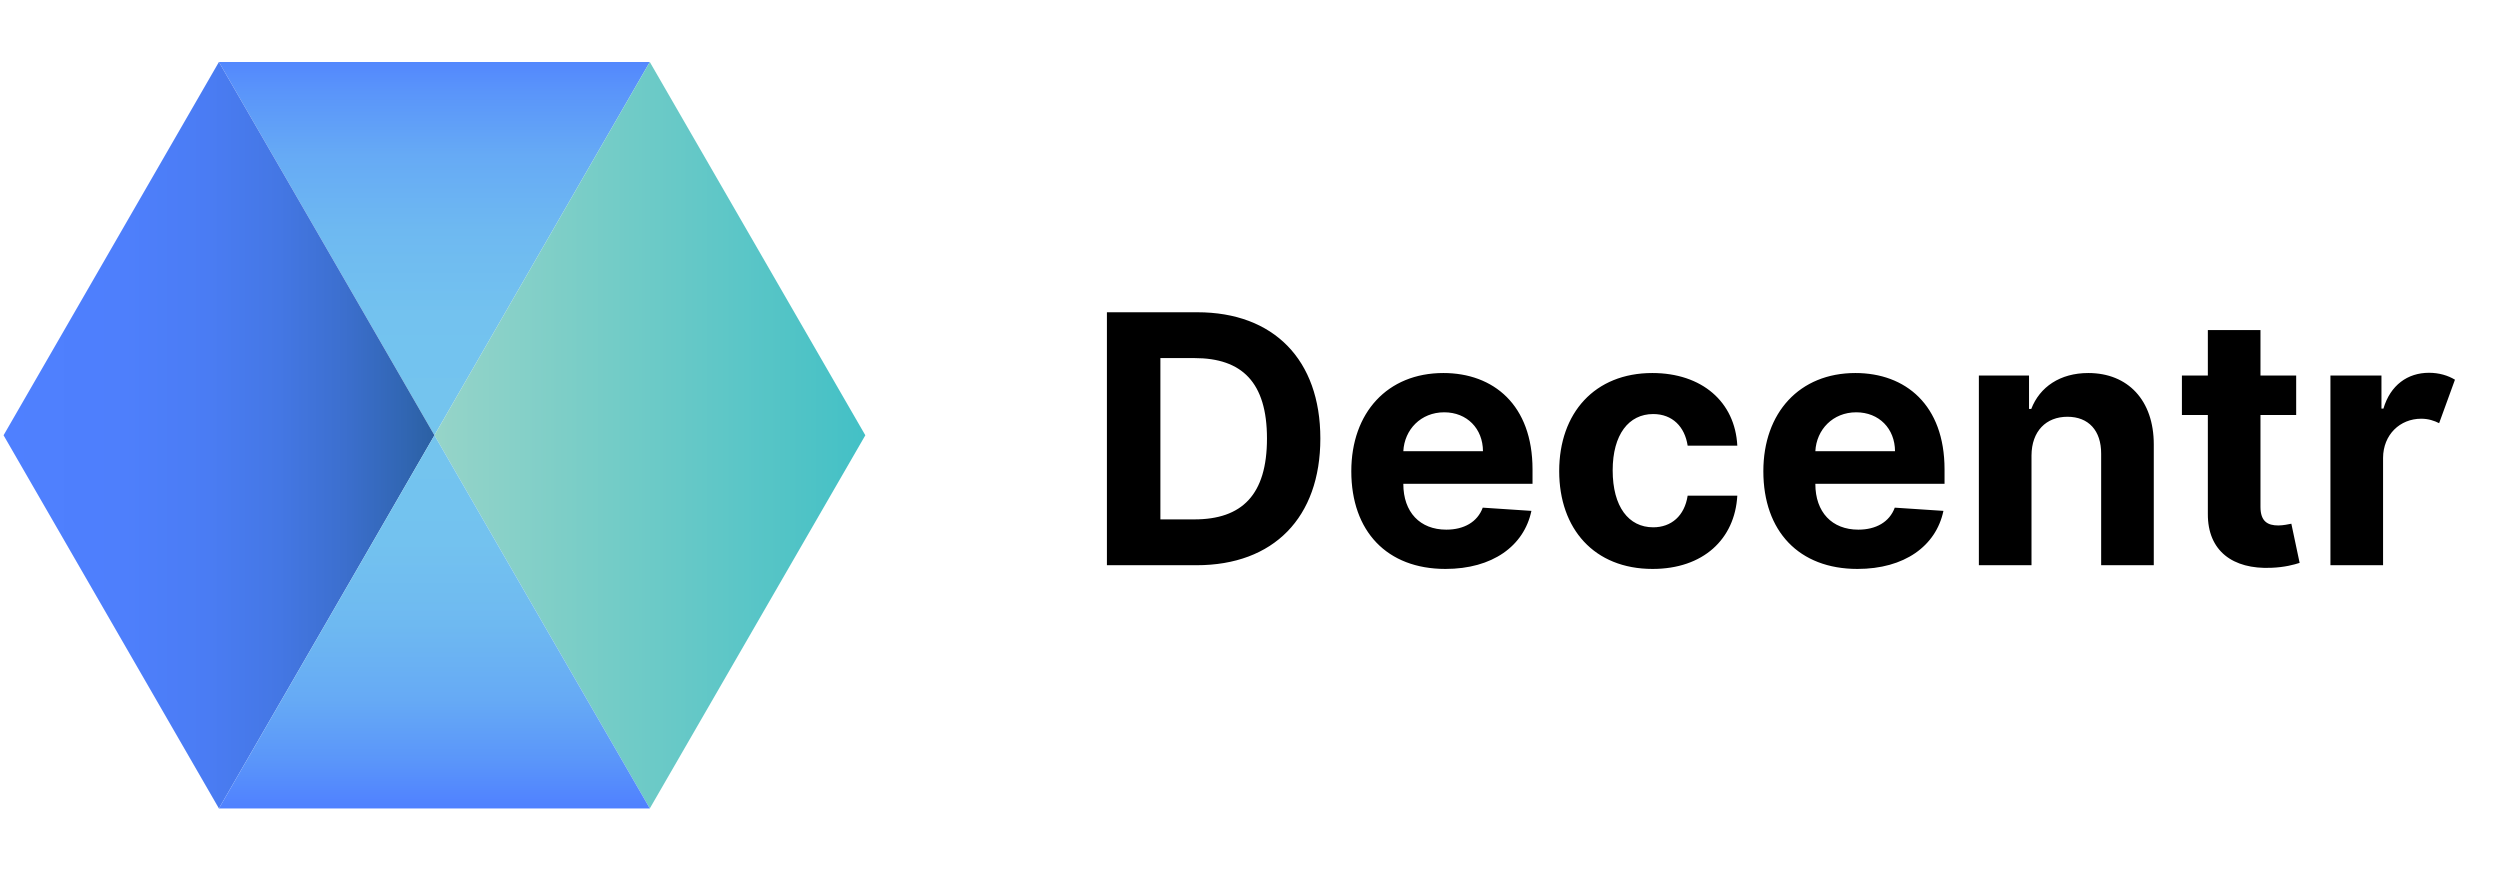
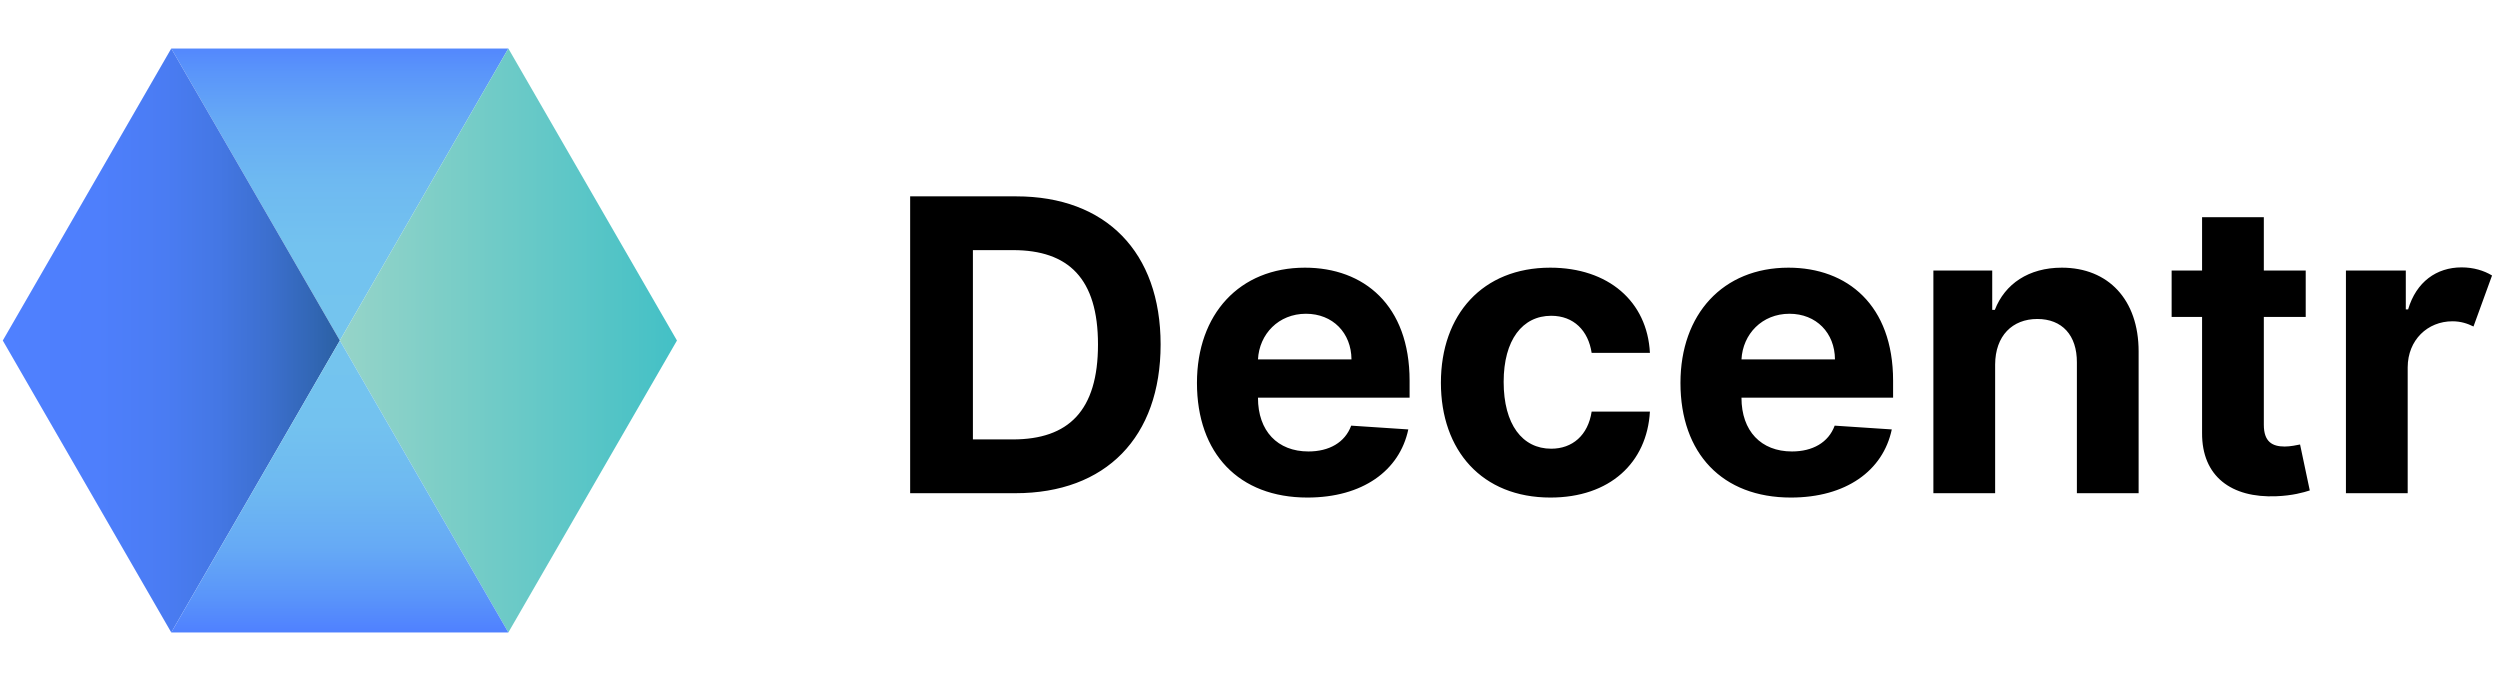
- <svg xmlns="http://www.w3.org/2000/svg" width="115" height="40" viewBox="0 0 115 40" fill="none">
-   <path d="M29.891 2.852H10.07L19.984 20.023L29.891 2.852Z" fill="url(#paint0_linear)" />
-   <path d="M29.891 2.852L19.984 20.023L29.891 37.188L39.805 20.023L29.891 2.852Z" fill="url(#paint1_linear)" />
-   <path d="M10.07 2.852L0.164 20.023L10.07 37.188L19.984 20.023L10.07 2.852Z" fill="url(#paint2_linear)" />
-   <path d="M19.984 20.023L10.07 37.188H29.891L19.984 20.023Z" fill="url(#paint3_linear)" />
-   <path d="M55.043 26C58.588 26 60.736 23.807 60.736 20.171C60.736 16.546 58.588 14.364 55.077 14.364H50.918V26H55.043ZM53.378 23.892V16.472H54.946C57.128 16.472 58.281 17.585 58.281 20.171C58.281 22.767 57.128 23.892 54.94 23.892H53.378ZM66.49 26.171C68.649 26.171 70.104 25.119 70.445 23.5L68.206 23.352C67.962 24.017 67.337 24.364 66.53 24.364C65.32 24.364 64.553 23.562 64.553 22.261V22.256H70.496V21.591C70.496 18.625 68.7 17.159 66.394 17.159C63.825 17.159 62.16 18.983 62.16 21.676C62.16 24.443 63.803 26.171 66.49 26.171ZM64.553 20.756C64.604 19.761 65.359 18.966 66.433 18.966C67.484 18.966 68.212 19.716 68.217 20.756H64.553ZM76.019 26.171C78.342 26.171 79.803 24.807 79.916 22.801H77.632C77.49 23.733 76.876 24.256 76.047 24.256C74.916 24.256 74.183 23.307 74.183 21.636C74.183 19.989 74.922 19.046 76.047 19.046C76.933 19.046 77.501 19.631 77.632 20.5H79.916C79.814 18.483 78.285 17.159 76.007 17.159C73.359 17.159 71.723 18.994 71.723 21.671C71.723 24.324 73.331 26.171 76.019 26.171ZM85.443 26.171C87.602 26.171 89.057 25.119 89.398 23.5L87.159 23.352C86.915 24.017 86.29 24.364 85.483 24.364C84.273 24.364 83.506 23.562 83.506 22.261V22.256H89.449V21.591C89.449 18.625 87.653 17.159 85.347 17.159C82.778 17.159 81.114 18.983 81.114 21.676C81.114 24.443 82.756 26.171 85.443 26.171ZM83.506 20.756C83.557 19.761 84.312 18.966 85.386 18.966C86.438 18.966 87.165 19.716 87.171 20.756H83.506ZM93.449 20.954C93.454 19.829 94.125 19.171 95.102 19.171C96.074 19.171 96.659 19.807 96.653 20.875V26H99.074V20.443C99.074 18.409 97.881 17.159 96.062 17.159C94.767 17.159 93.829 17.796 93.438 18.812H93.335V17.273H91.028V26H93.449V20.954ZM105.624 17.273H103.982V15.182H101.561V17.273H100.368V19.091H101.561V23.636C101.55 25.347 102.714 26.193 104.47 26.119C105.095 26.097 105.538 25.972 105.783 25.892L105.402 24.091C105.283 24.114 105.027 24.171 104.8 24.171C104.317 24.171 103.982 23.989 103.982 23.318V19.091H105.624V17.273ZM107.2 26H109.621V21.062C109.626 19.994 110.399 19.261 111.376 19.261C111.706 19.261 111.973 19.352 112.2 19.466L112.928 17.466C112.609 17.273 112.2 17.148 111.734 17.148C110.751 17.148 109.956 17.716 109.638 18.796H109.547V17.273H107.2V26Z" fill="black" />
+ <svg xmlns="http://www.w3.org/2000/svg" width="147" height="40" viewBox="0 0 147 40" fill="none">
+   <g>
+     <path fill="url(#svg-logo-linear-1)" d="M29.891 2.852H10.07L19.984 20.023L29.891 2.852Z" />
+     <path fill="url(#svg-logo-linear-2)" d="M29.891 2.852L19.984 20.023L29.891 37.188L39.805 20.023L29.891 2.852Z" />
+     <path fill="url(#svg-logo-linear-3)" d="M10.07 2.852L0.164 20.023L10.07 37.188L19.984 20.023L10.07 2.852Z" />
+     <path fill="url(#svg-logo-linear-4)" d="M19.984 20.023L10.07 37.188H29.891L19.984 20.023Z" />
+     <path fill="black" d="M59.705 29C65.023 29 68.244 25.71 68.244 20.256C68.244 14.818 65.023 11.546 59.756 11.546H53.517V29H59.705ZM57.207 25.838V14.707H59.56C62.832 14.707 64.562 16.378 64.562 20.256C64.562 24.151 62.832 25.838 59.551 25.838H57.207ZM76.876 29.256C80.114 29.256 82.296 27.679 82.808 25.25L79.45 25.028C79.083 26.026 78.146 26.546 76.935 26.546C75.12 26.546 73.969 25.344 73.969 23.392V23.384H82.884V22.386C82.884 17.938 80.191 15.739 76.731 15.739C72.879 15.739 70.381 18.474 70.381 22.514C70.381 26.665 72.844 29.256 76.876 29.256ZM73.969 21.134C74.046 19.642 75.18 18.449 76.79 18.449C78.367 18.449 79.458 19.574 79.467 21.134H73.969ZM91.168 29.256C94.654 29.256 96.844 27.21 97.015 24.202H93.589C93.376 25.599 92.455 26.384 91.211 26.384C89.515 26.384 88.415 24.96 88.415 22.454C88.415 19.983 89.523 18.568 91.211 18.568C92.54 18.568 93.393 19.446 93.589 20.75H97.015C96.862 17.724 94.569 15.739 91.151 15.739C87.18 15.739 84.725 18.491 84.725 22.506C84.725 26.486 87.137 29.256 91.168 29.256ZM105.305 29.256C108.544 29.256 110.726 27.679 111.237 25.25L107.879 25.028C107.513 26.026 106.575 26.546 105.365 26.546C103.55 26.546 102.399 25.344 102.399 23.392V23.384H111.314V22.386C111.314 17.938 108.621 15.739 105.161 15.739C101.308 15.739 98.811 18.474 98.811 22.514C98.811 26.665 101.274 29.256 105.305 29.256ZM102.399 21.134C102.476 19.642 103.609 18.449 105.22 18.449C106.797 18.449 107.888 19.574 107.896 21.134H102.399ZM117.314 21.432C117.322 19.744 118.328 18.756 119.794 18.756C121.251 18.756 122.129 19.71 122.121 21.312V29H125.751V20.665C125.751 17.614 123.962 15.739 121.234 15.739C119.291 15.739 117.885 16.693 117.297 18.219H117.143V15.909H113.683V29H117.314V21.432ZM135.576 15.909H133.113V12.773H129.482V15.909H127.692V18.636H129.482V25.454C129.465 28.02 131.212 29.29 133.846 29.179C134.783 29.145 135.448 28.957 135.815 28.838L135.244 26.136C135.065 26.171 134.681 26.256 134.34 26.256C133.616 26.256 133.113 25.983 133.113 24.977V18.636H135.576V15.909ZM137.941 29H141.572V21.594C141.58 19.991 142.739 18.892 144.205 18.892C144.7 18.892 145.1 19.028 145.441 19.199L146.532 16.199C146.055 15.909 145.441 15.722 144.742 15.722C143.268 15.722 142.075 16.574 141.597 18.193H141.461V15.909H137.941V29Z" />
+   </g>
  <defs>
-     <linearGradient id="paint0_linear" x1="19.983" y1="20.29" x2="19.983" y2="2.062" gradientUnits="userSpaceOnUse">
+     <linearGradient id="svg-logo-linear-1" x1="19.983" y1="20.29" x2="19.983" y2="2.062" gradientUnits="userSpaceOnUse">
      <stop stop-color="#74C5EE" />
      <stop offset="0.32" stop-color="#73C2EF" />
      <stop offset="0.53" stop-color="#6EB9F1" />
      <stop offset="0.72" stop-color="#66AAF5" />
      <stop offset="0.88" stop-color="#5A95FA" />
      <stop offset="1" stop-color="#4F80FF" />
    </linearGradient>
-     <linearGradient id="paint1_linear" x1="19.962" y1="20.021" x2="40.068" y2="20.021" gradientUnits="userSpaceOnUse">
+     <linearGradient id="svg-logo-linear-2" x1="19.962" y1="20.021" x2="40.068" y2="20.021" gradientUnits="userSpaceOnUse">
      <stop stop-color="#96D4C8" />
      <stop offset="1" stop-color="#42C0C6" />
    </linearGradient>
-     <linearGradient id="paint2_linear" x1="0.162" y1="20.021" x2="19.983" y2="20.021" gradientUnits="userSpaceOnUse">
+     <linearGradient id="svg-logo-linear-3" x1="0.162" y1="20.021" x2="19.983" y2="20.021" gradientUnits="userSpaceOnUse">
      <stop stop-color="#4F80FF" />
      <stop offset="0.28" stop-color="#4E7FFC" />
      <stop offset="0.48" stop-color="#4A7CF3" />
      <stop offset="0.64" stop-color="#4477E4" />
      <stop offset="0.79" stop-color="#3C6FCE" />
      <stop offset="0.93" stop-color="#3166B3" />
      <stop offset="1" stop-color="#2B60A3" />
    </linearGradient>
-     <linearGradient id="paint3_linear" x1="19.983" y1="19.16" x2="19.983" y2="37.23" gradientUnits="userSpaceOnUse">
+     <linearGradient id="svg-logo-linear-4" x1="19.983" y1="19.16" x2="19.983" y2="37.23" gradientUnits="userSpaceOnUse">
      <stop stop-color="#74C5EE" />
      <stop offset="0.32" stop-color="#73C2EF" />
      <stop offset="0.53" stop-color="#6EB9F1" />
      <stop offset="0.72" stop-color="#66AAF5" />
      <stop offset="0.88" stop-color="#5A95FA" />
      <stop offset="1" stop-color="#4F80FF" />
    </linearGradient>
  </defs>
</svg>
